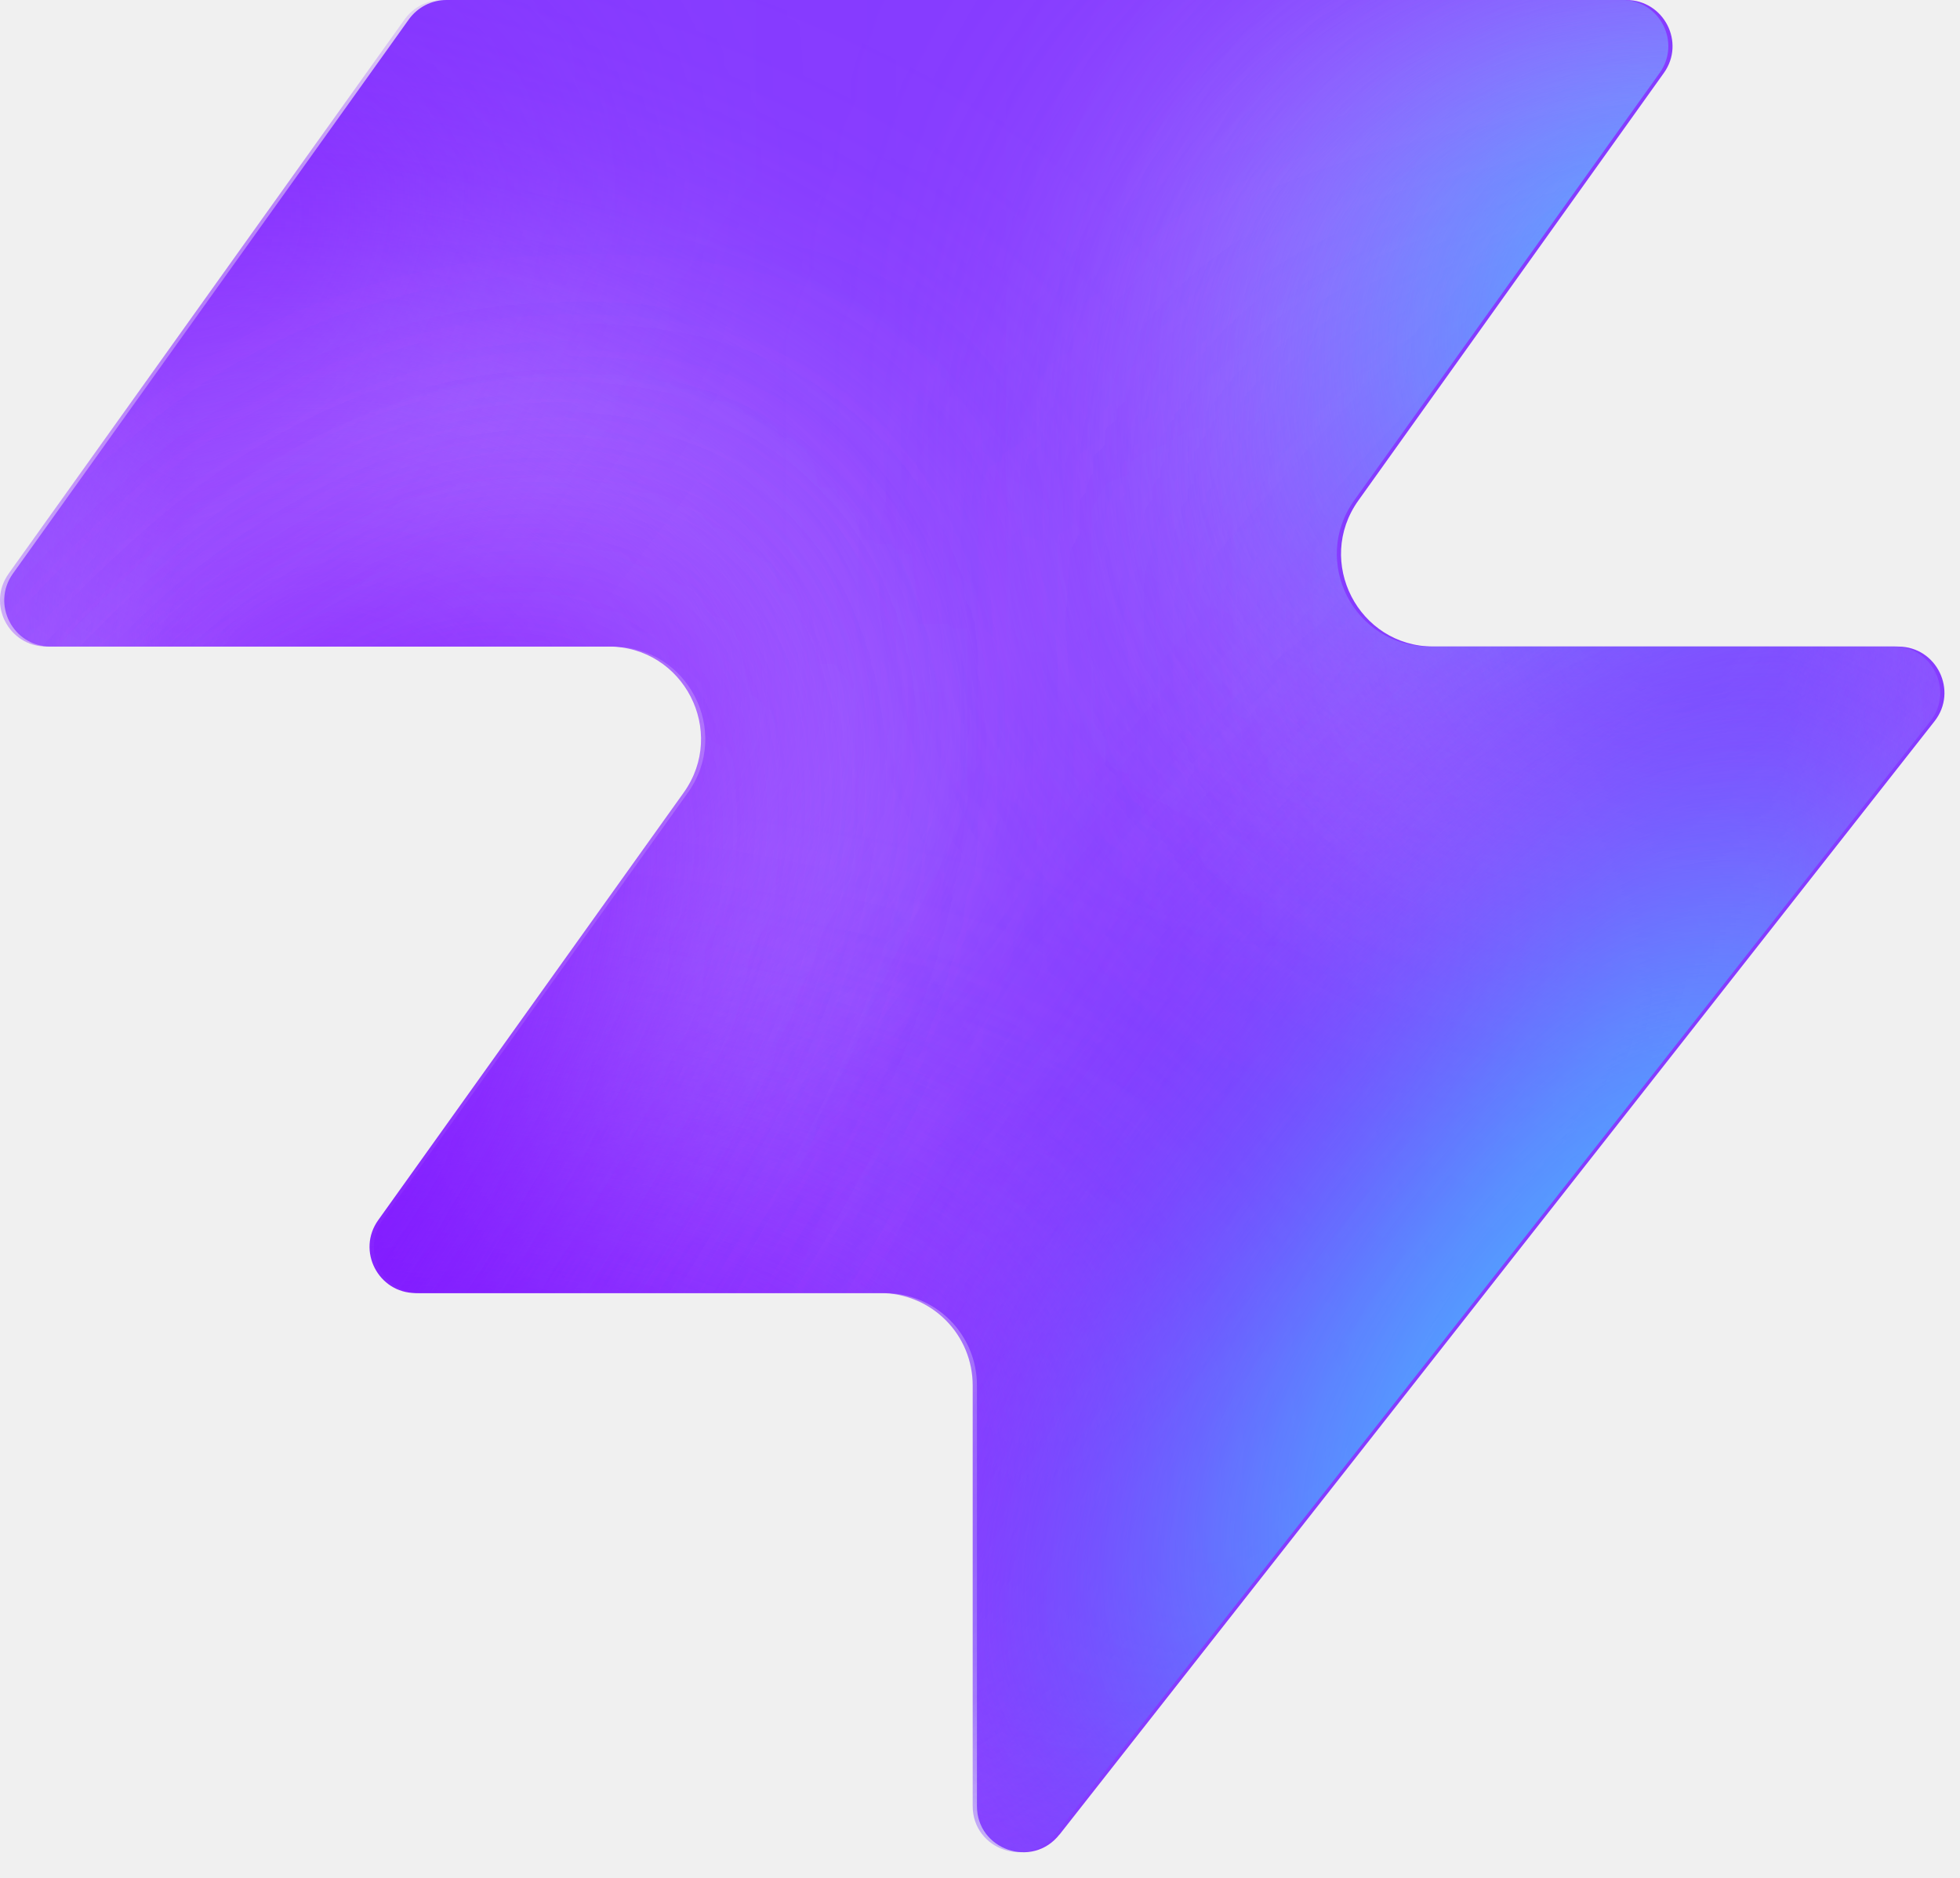
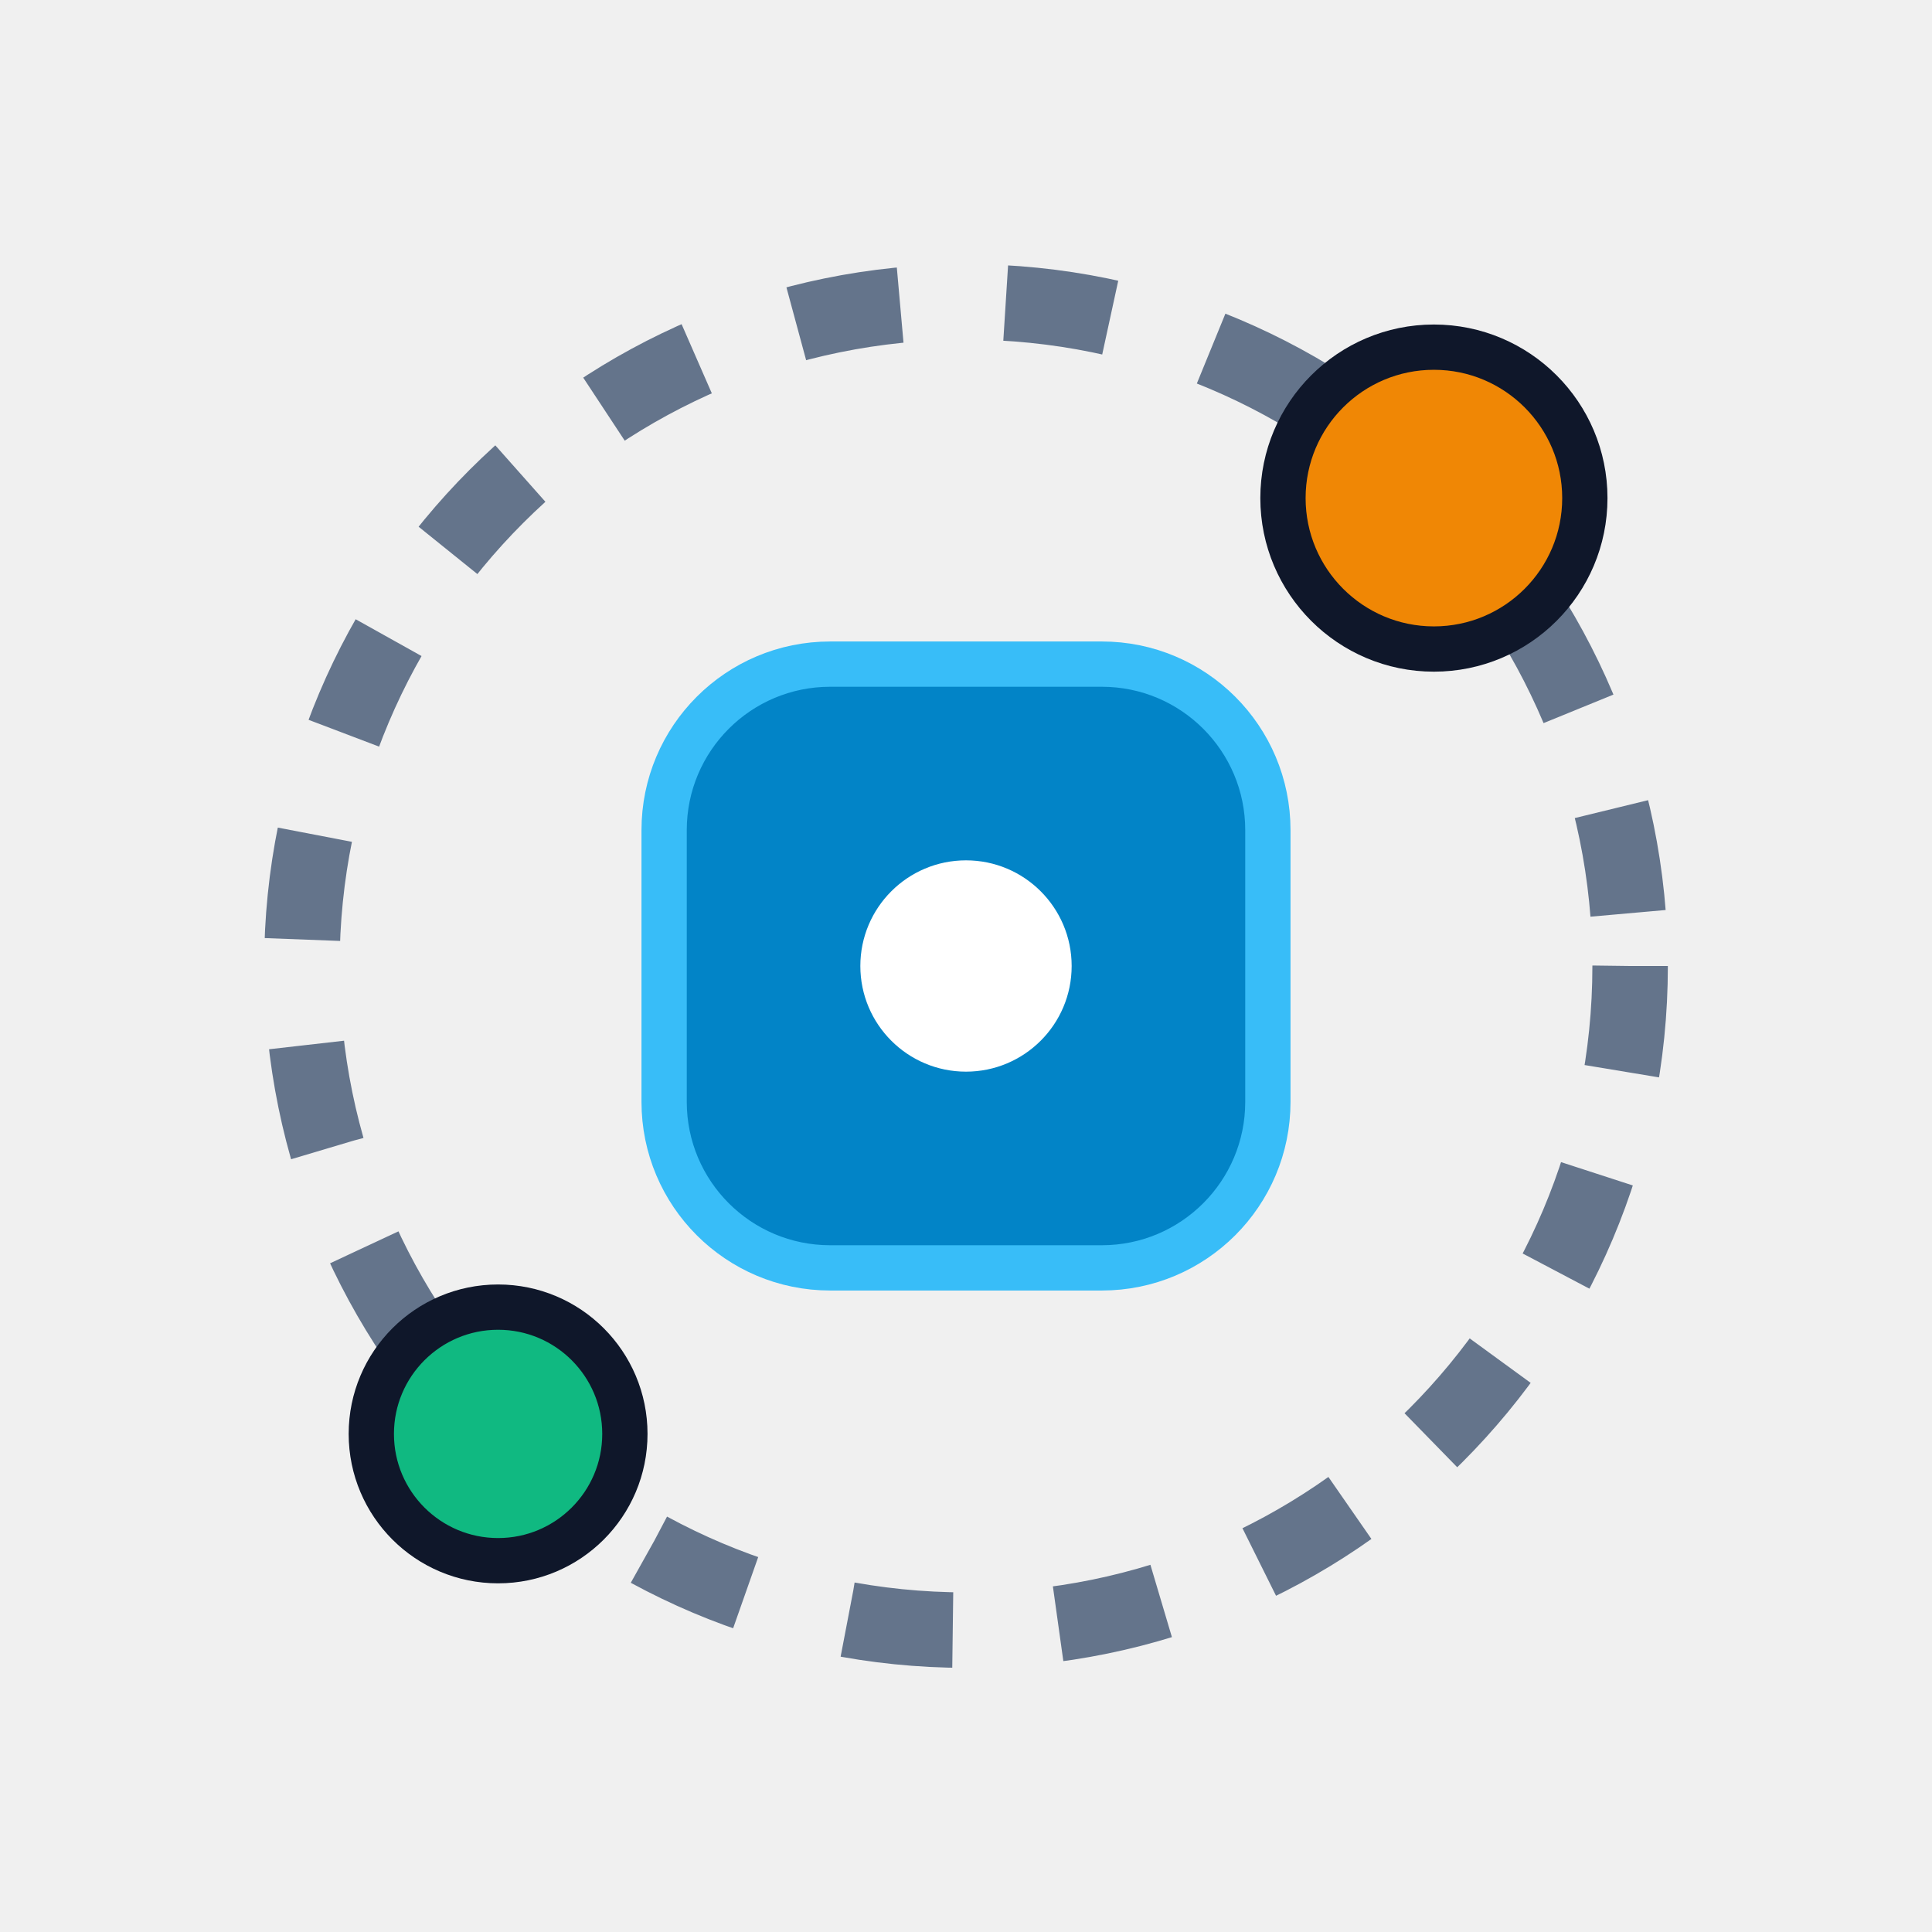
- <svg xmlns="http://www.w3.org/2000/svg" width="48" height="46" fill="none" viewBox="0 0 48 46">
-   <path fill="#863bff" d="M25.946 44.938c-.664.845-2.021.375-2.021-.698V33.937a2.26 2.26 0 0 0-2.262-2.262H10.287c-.92 0-1.456-1.04-.92-1.788l7.48-10.471c1.07-1.497 0-3.578-1.842-3.578H1.237c-.92 0-1.456-1.04-.92-1.788L10.013.474c.214-.297.556-.474.92-.474h28.894c.92 0 1.456 1.04.92 1.788l-7.48 10.471c-1.07 1.498 0 3.579 1.842 3.579h11.377c.943 0 1.473 1.088.89 1.83L25.947 44.94z" style="fill:#863bff;fill:color(display-p3 .525 .23 1);fill-opacity:1" />
-   <mask id="a" width="48" height="46" x="0" y="0" maskUnits="userSpaceOnUse" style="mask-type:alpha">
-     <path fill="#000" d="M25.842 44.938c-.664.844-2.021.375-2.021-.698V33.937a2.26 2.26 0 0 0-2.262-2.262H10.183c-.92 0-1.456-1.04-.92-1.788l7.48-10.471c1.07-1.498 0-3.579-1.842-3.579H1.133c-.92 0-1.456-1.04-.92-1.787L9.91.473c.214-.297.556-.474.92-.474h28.894c.92 0 1.456 1.04.92 1.788l-7.48 10.471c-1.07 1.498 0 3.578 1.842 3.578h11.377c.943 0 1.473 1.088.89 1.832L25.843 44.94z" style="fill:#000;fill-opacity:1" />
-   </mask>
-   <g mask="url(#a)">
-     <g filter="url(#b)">
-       <ellipse cx="5.508" cy="14.704" fill="#ede6ff" rx="5.508" ry="14.704" style="fill:#ede6ff;fill:color(display-p3 .927 .903 1);fill-opacity:1" transform="matrix(.00324 1 1 -.00324 -4.47 31.516)" />
-     </g>
-     <g filter="url(#c)">
-       <ellipse cx="10.399" cy="29.851" fill="#ede6ff" rx="10.399" ry="29.851" style="fill:#ede6ff;fill:color(display-p3 .927 .903 1);fill-opacity:1" transform="matrix(.00324 1 1 -.00324 -39.328 7.883)" />
-     </g>
-     <g filter="url(#d)">
-       <ellipse cx="5.508" cy="30.487" fill="#7e14ff" rx="5.508" ry="30.487" style="fill:#7e14ff;fill:color(display-p3 .492 .077 1);fill-opacity:1" transform="rotate(89.814 -25.913 -14.639)scale(1 -1)" />
-     </g>
-     <g filter="url(#e)">
-       <ellipse cx="5.508" cy="30.599" fill="#7e14ff" rx="5.508" ry="30.599" style="fill:#7e14ff;fill:color(display-p3 .492 .077 1);fill-opacity:1" transform="rotate(89.814 -32.644 -3.334)scale(1 -1)" />
-     </g>
-     <g filter="url(#f)">
-       <ellipse cx="5.508" cy="30.599" fill="#7e14ff" rx="5.508" ry="30.599" style="fill:#7e14ff;fill:color(display-p3 .492 .077 1);fill-opacity:1" transform="matrix(.00324 1 1 -.00324 -34.34 30.47)" />
-     </g>
-     <g filter="url(#g)">
-       <ellipse cx="14.072" cy="22.078" fill="#ede6ff" rx="14.072" ry="22.078" style="fill:#ede6ff;fill:color(display-p3 .927 .903 1);fill-opacity:1" transform="rotate(93.35 24.506 48.493)scale(-1 1)" />
-     </g>
-     <g filter="url(#h)">
-       <ellipse cx="3.47" cy="21.501" fill="#7e14ff" rx="3.47" ry="21.501" style="fill:#7e14ff;fill:color(display-p3 .492 .077 1);fill-opacity:1" transform="rotate(89.009 28.708 47.59)scale(-1 1)" />
-     </g>
-     <g filter="url(#i)">
-       <ellipse cx="3.47" cy="21.501" fill="#7e14ff" rx="3.47" ry="21.501" style="fill:#7e14ff;fill:color(display-p3 .492 .077 1);fill-opacity:1" transform="rotate(89.009 28.708 47.59)scale(-1 1)" />
-     </g>
-     <g filter="url(#j)">
-       <ellipse cx=".387" cy="8.972" fill="#7e14ff" rx="4.407" ry="29.108" style="fill:#7e14ff;fill:color(display-p3 .492 .077 1);fill-opacity:1" transform="rotate(39.51 .387 8.972)" />
-     </g>
-     <g filter="url(#k)">
-       <ellipse cx="47.523" cy="-6.092" fill="#7e14ff" rx="4.407" ry="29.108" style="fill:#7e14ff;fill:color(display-p3 .492 .077 1);fill-opacity:1" transform="rotate(37.892 47.523 -6.092)" />
-     </g>
-     <g filter="url(#l)">
-       <ellipse cx="41.412" cy="6.333" fill="#47bfff" rx="5.971" ry="9.665" style="fill:#47bfff;fill:color(display-p3 .28 .748 1);fill-opacity:1" transform="rotate(37.892 41.412 6.333)" />
-     </g>
-     <g filter="url(#m)">
-       <ellipse cx="-1.879" cy="38.332" fill="#7e14ff" rx="4.407" ry="29.108" style="fill:#7e14ff;fill:color(display-p3 .492 .077 1);fill-opacity:1" transform="rotate(37.892 -1.88 38.332)" />
-     </g>
-     <g filter="url(#n)">
-       <ellipse cx="-1.879" cy="38.332" fill="#7e14ff" rx="4.407" ry="29.108" style="fill:#7e14ff;fill:color(display-p3 .492 .077 1);fill-opacity:1" transform="rotate(37.892 -1.88 38.332)" />
-     </g>
-     <g filter="url(#o)">
-       <ellipse cx="35.651" cy="29.907" fill="#7e14ff" rx="4.407" ry="29.108" style="fill:#7e14ff;fill:color(display-p3 .492 .077 1);fill-opacity:1" transform="rotate(37.892 35.651 29.907)" />
-     </g>
-     <g filter="url(#p)">
-       <ellipse cx="38.418" cy="32.4" fill="#47bfff" rx="5.971" ry="15.297" style="fill:#47bfff;fill:color(display-p3 .28 .748 1);fill-opacity:1" transform="rotate(37.892 38.418 32.4)" />
-     </g>
-   </g>
-   <defs>
-     <filter id="b" width="60.045" height="41.654" x="-19.77" y="16.149" color-interpolation-filters="sRGB" filterUnits="userSpaceOnUse">
-       <feFlood flood-opacity="0" result="BackgroundImageFix" />
-       <feBlend in="SourceGraphic" in2="BackgroundImageFix" result="shape" />
-       <feGaussianBlur result="effect1_foregroundBlur_2002_17158" stdDeviation="7.659" />
-     </filter>
-     <filter id="c" width="90.34" height="51.437" x="-54.613" y="-7.533" color-interpolation-filters="sRGB" filterUnits="userSpaceOnUse">
-       <feFlood flood-opacity="0" result="BackgroundImageFix" />
-       <feBlend in="SourceGraphic" in2="BackgroundImageFix" result="shape" />
-       <feGaussianBlur result="effect1_foregroundBlur_2002_17158" stdDeviation="7.659" />
-     </filter>
-     <filter id="d" width="79.355" height="29.4" x="-49.64" y="2.03" color-interpolation-filters="sRGB" filterUnits="userSpaceOnUse">
-       <feFlood flood-opacity="0" result="BackgroundImageFix" />
-       <feBlend in="SourceGraphic" in2="BackgroundImageFix" result="shape" />
-       <feGaussianBlur result="effect1_foregroundBlur_2002_17158" stdDeviation="4.596" />
-     </filter>
-     <filter id="e" width="79.579" height="29.4" x="-45.045" y="20.029" color-interpolation-filters="sRGB" filterUnits="userSpaceOnUse">
-       <feFlood flood-opacity="0" result="BackgroundImageFix" />
-       <feBlend in="SourceGraphic" in2="BackgroundImageFix" result="shape" />
-       <feGaussianBlur result="effect1_foregroundBlur_2002_17158" stdDeviation="4.596" />
-     </filter>
-     <filter id="f" width="79.579" height="29.4" x="-43.513" y="21.178" color-interpolation-filters="sRGB" filterUnits="userSpaceOnUse">
-       <feFlood flood-opacity="0" result="BackgroundImageFix" />
-       <feBlend in="SourceGraphic" in2="BackgroundImageFix" result="shape" />
-       <feGaussianBlur result="effect1_foregroundBlur_2002_17158" stdDeviation="4.596" />
-     </filter>
-     <filter id="g" width="74.749" height="58.852" x="15.756" y="-17.901" color-interpolation-filters="sRGB" filterUnits="userSpaceOnUse">
-       <feFlood flood-opacity="0" result="BackgroundImageFix" />
-       <feBlend in="SourceGraphic" in2="BackgroundImageFix" result="shape" />
-       <feGaussianBlur result="effect1_foregroundBlur_2002_17158" stdDeviation="7.659" />
-     </filter>
-     <filter id="h" width="61.377" height="25.362" x="23.548" y="2.284" color-interpolation-filters="sRGB" filterUnits="userSpaceOnUse">
-       <feFlood flood-opacity="0" result="BackgroundImageFix" />
-       <feBlend in="SourceGraphic" in2="BackgroundImageFix" result="shape" />
-       <feGaussianBlur result="effect1_foregroundBlur_2002_17158" stdDeviation="4.596" />
-     </filter>
-     <filter id="i" width="61.377" height="25.362" x="23.548" y="2.284" color-interpolation-filters="sRGB" filterUnits="userSpaceOnUse">
-       <feFlood flood-opacity="0" result="BackgroundImageFix" />
-       <feBlend in="SourceGraphic" in2="BackgroundImageFix" result="shape" />
-       <feGaussianBlur result="effect1_foregroundBlur_2002_17158" stdDeviation="4.596" />
-     </filter>
-     <filter id="j" width="56.045" height="63.649" x="-27.636" y="-22.853" color-interpolation-filters="sRGB" filterUnits="userSpaceOnUse">
-       <feFlood flood-opacity="0" result="BackgroundImageFix" />
-       <feBlend in="SourceGraphic" in2="BackgroundImageFix" result="shape" />
-       <feGaussianBlur result="effect1_foregroundBlur_2002_17158" stdDeviation="4.596" />
-     </filter>
-     <filter id="k" width="54.814" height="64.646" x="20.116" y="-38.415" color-interpolation-filters="sRGB" filterUnits="userSpaceOnUse">
-       <feFlood flood-opacity="0" result="BackgroundImageFix" />
-       <feBlend in="SourceGraphic" in2="BackgroundImageFix" result="shape" />
-       <feGaussianBlur result="effect1_foregroundBlur_2002_17158" stdDeviation="4.596" />
-     </filter>
-     <filter id="l" width="33.541" height="35.313" x="24.641" y="-11.323" color-interpolation-filters="sRGB" filterUnits="userSpaceOnUse">
-       <feFlood flood-opacity="0" result="BackgroundImageFix" />
-       <feBlend in="SourceGraphic" in2="BackgroundImageFix" result="shape" />
-       <feGaussianBlur result="effect1_foregroundBlur_2002_17158" stdDeviation="4.596" />
-     </filter>
-     <filter id="m" width="54.814" height="64.646" x="-29.286" y="6.009" color-interpolation-filters="sRGB" filterUnits="userSpaceOnUse">
-       <feFlood flood-opacity="0" result="BackgroundImageFix" />
-       <feBlend in="SourceGraphic" in2="BackgroundImageFix" result="shape" />
-       <feGaussianBlur result="effect1_foregroundBlur_2002_17158" stdDeviation="4.596" />
-     </filter>
-     <filter id="n" width="54.814" height="64.646" x="-29.286" y="6.009" color-interpolation-filters="sRGB" filterUnits="userSpaceOnUse">
-       <feFlood flood-opacity="0" result="BackgroundImageFix" />
-       <feBlend in="SourceGraphic" in2="BackgroundImageFix" result="shape" />
-       <feGaussianBlur result="effect1_foregroundBlur_2002_17158" stdDeviation="4.596" />
-     </filter>
-     <filter id="o" width="54.814" height="64.646" x="8.244" y="-2.416" color-interpolation-filters="sRGB" filterUnits="userSpaceOnUse">
-       <feFlood flood-opacity="0" result="BackgroundImageFix" />
-       <feBlend in="SourceGraphic" in2="BackgroundImageFix" result="shape" />
-       <feGaussianBlur result="effect1_foregroundBlur_2002_17158" stdDeviation="4.596" />
-     </filter>
-     <filter id="p" width="39.409" height="43.623" x="18.713" y="10.588" color-interpolation-filters="sRGB" filterUnits="userSpaceOnUse">
-       <feFlood flood-opacity="0" result="BackgroundImageFix" />
-       <feBlend in="SourceGraphic" in2="BackgroundImageFix" result="shape" />
-       <feGaussianBlur result="effect1_foregroundBlur_2002_17158" stdDeviation="4.596" />
-     </filter>
-   </defs>
+ <svg xmlns="http://www.w3.org/2000/svg" viewBox="0 0 64 64" fill="none">
+   <circle cx="32" cy="32" r="22" stroke="#64748B" stroke-width="2.5" stroke-dasharray="3.5 3.5" />
+   <rect x="22" y="22" width="20" height="20" rx="5.5" fill="#0284C7" stroke="#38BDF8" stroke-width="1.5" />
+   <circle cx="32" cy="32" r="3.5" fill="white" />
+   <circle cx="47.5" cy="16.5" r="5" fill="#F08705" stroke="#0F172A" stroke-width="1.5" />
+   <circle cx="16.5" cy="47.5" r="4.2" fill="#10B981" stroke="#0F172A" stroke-width="1.5" />
</svg>
